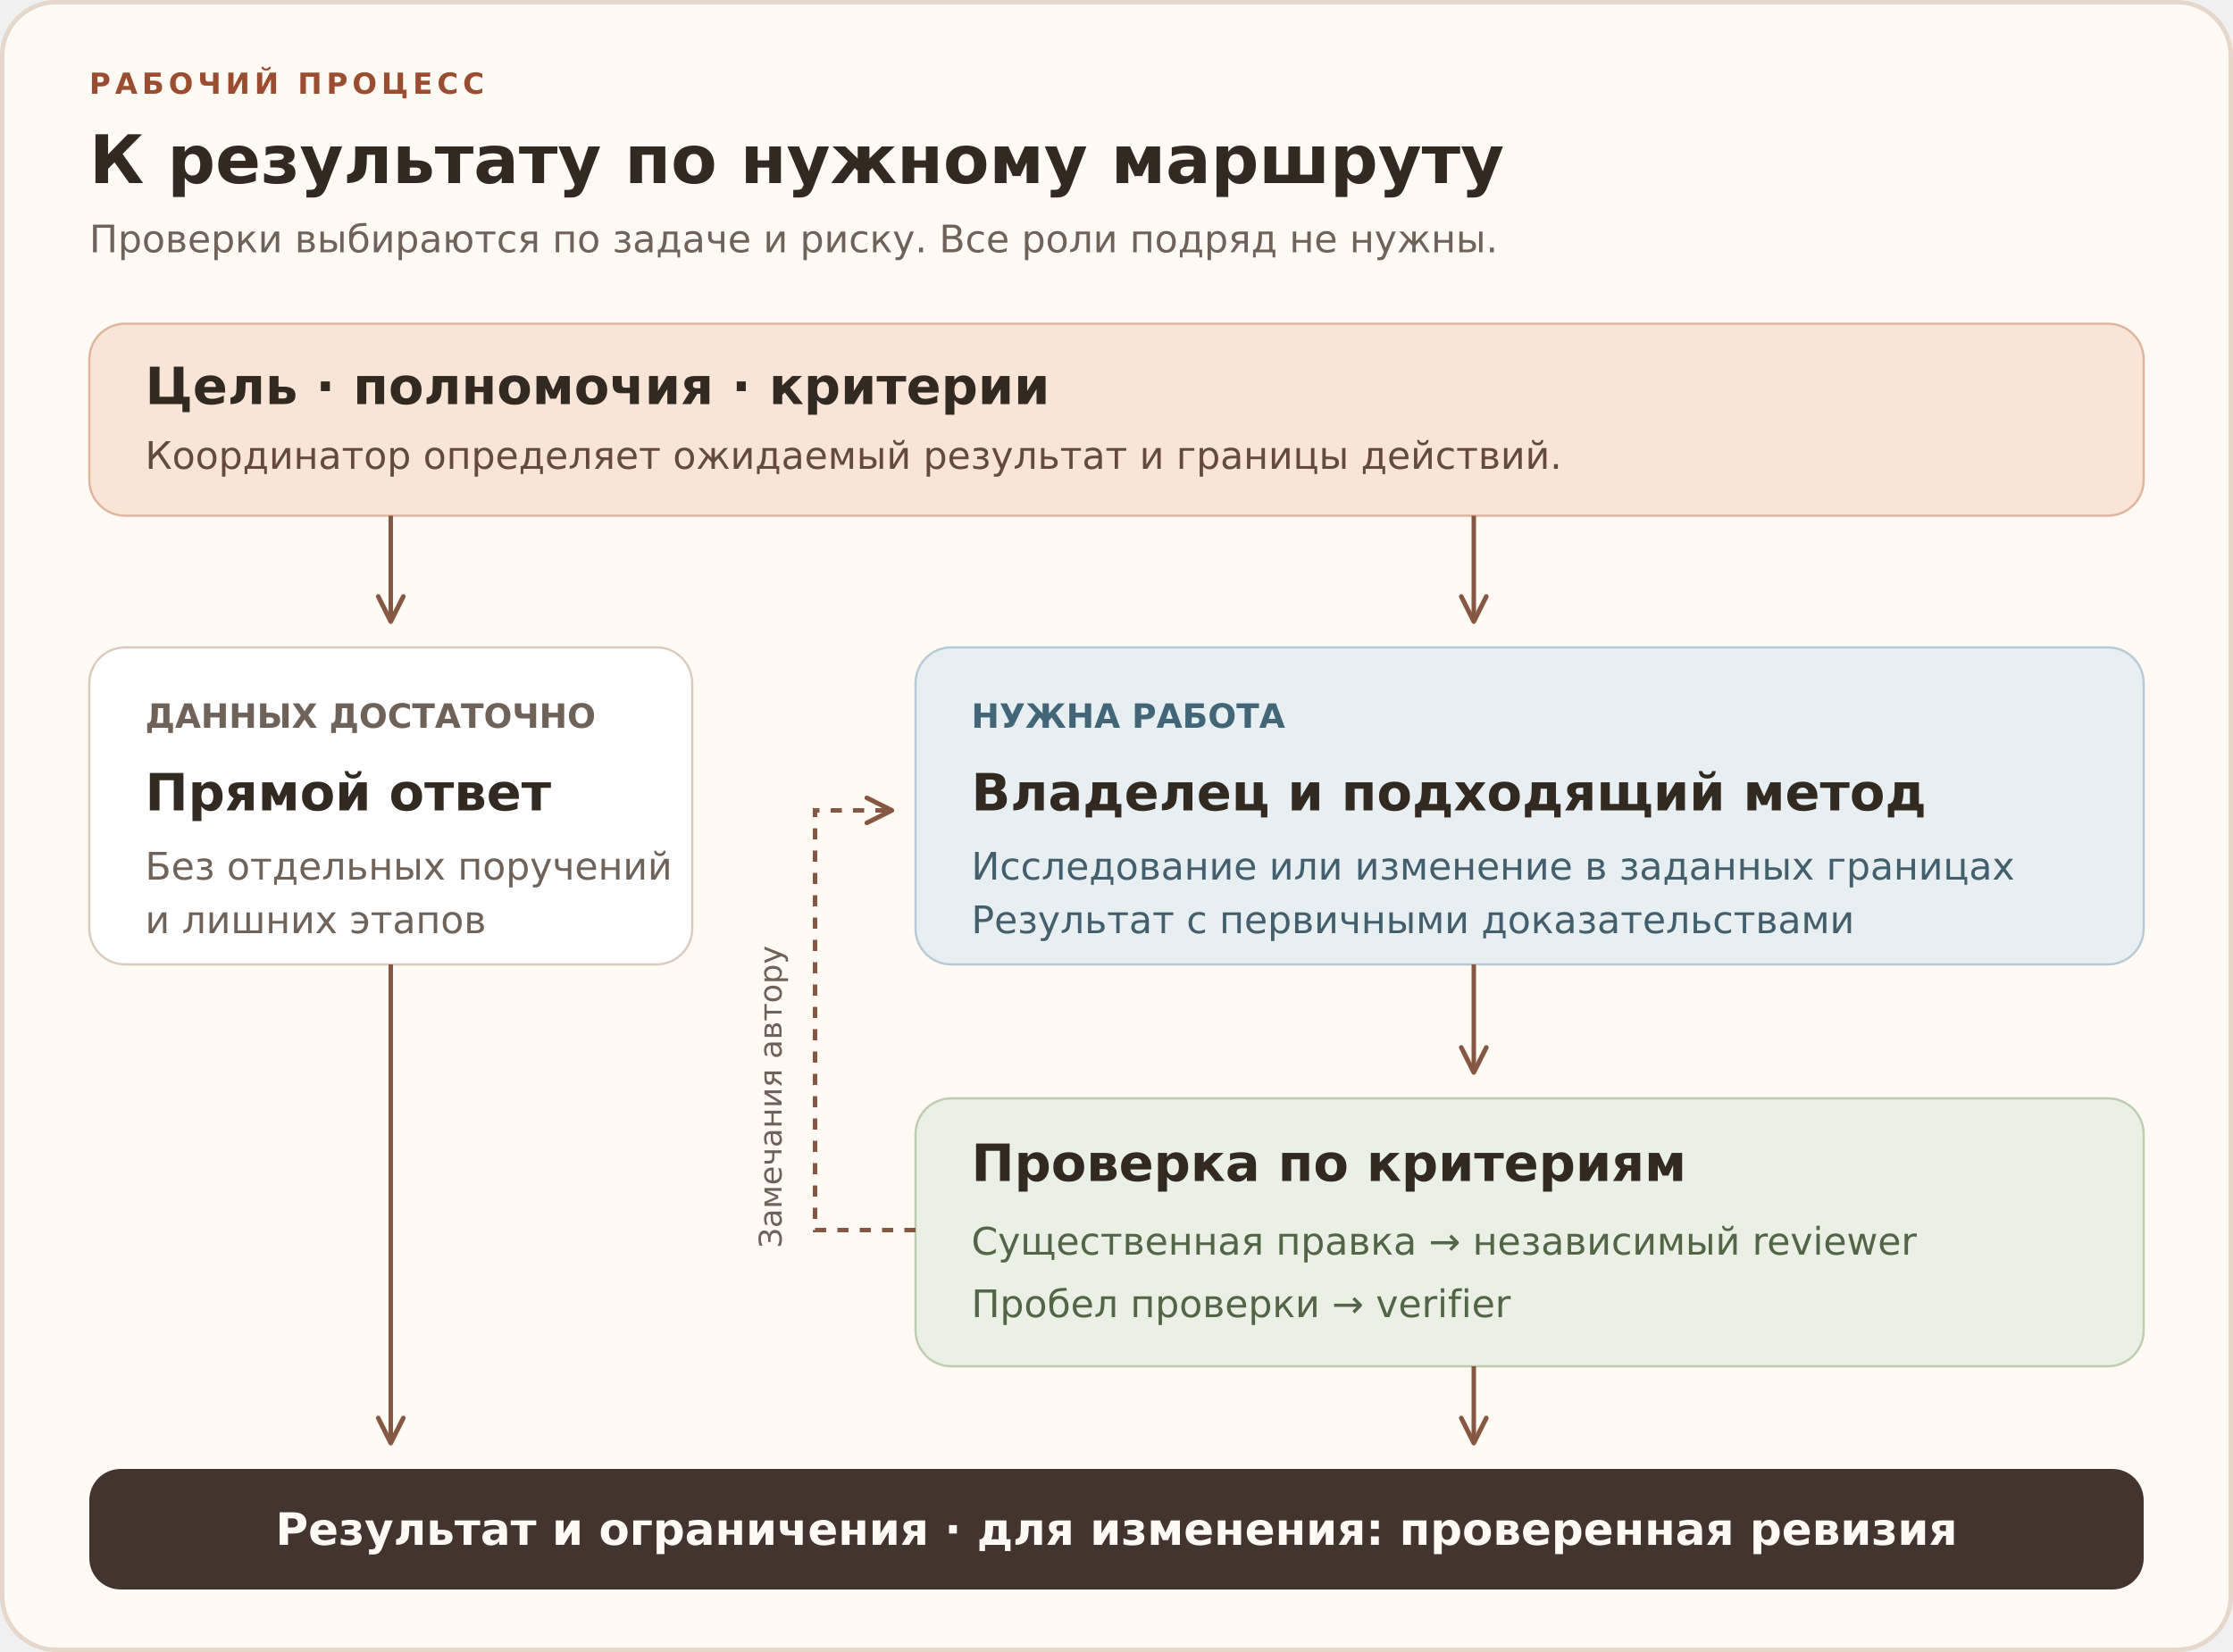
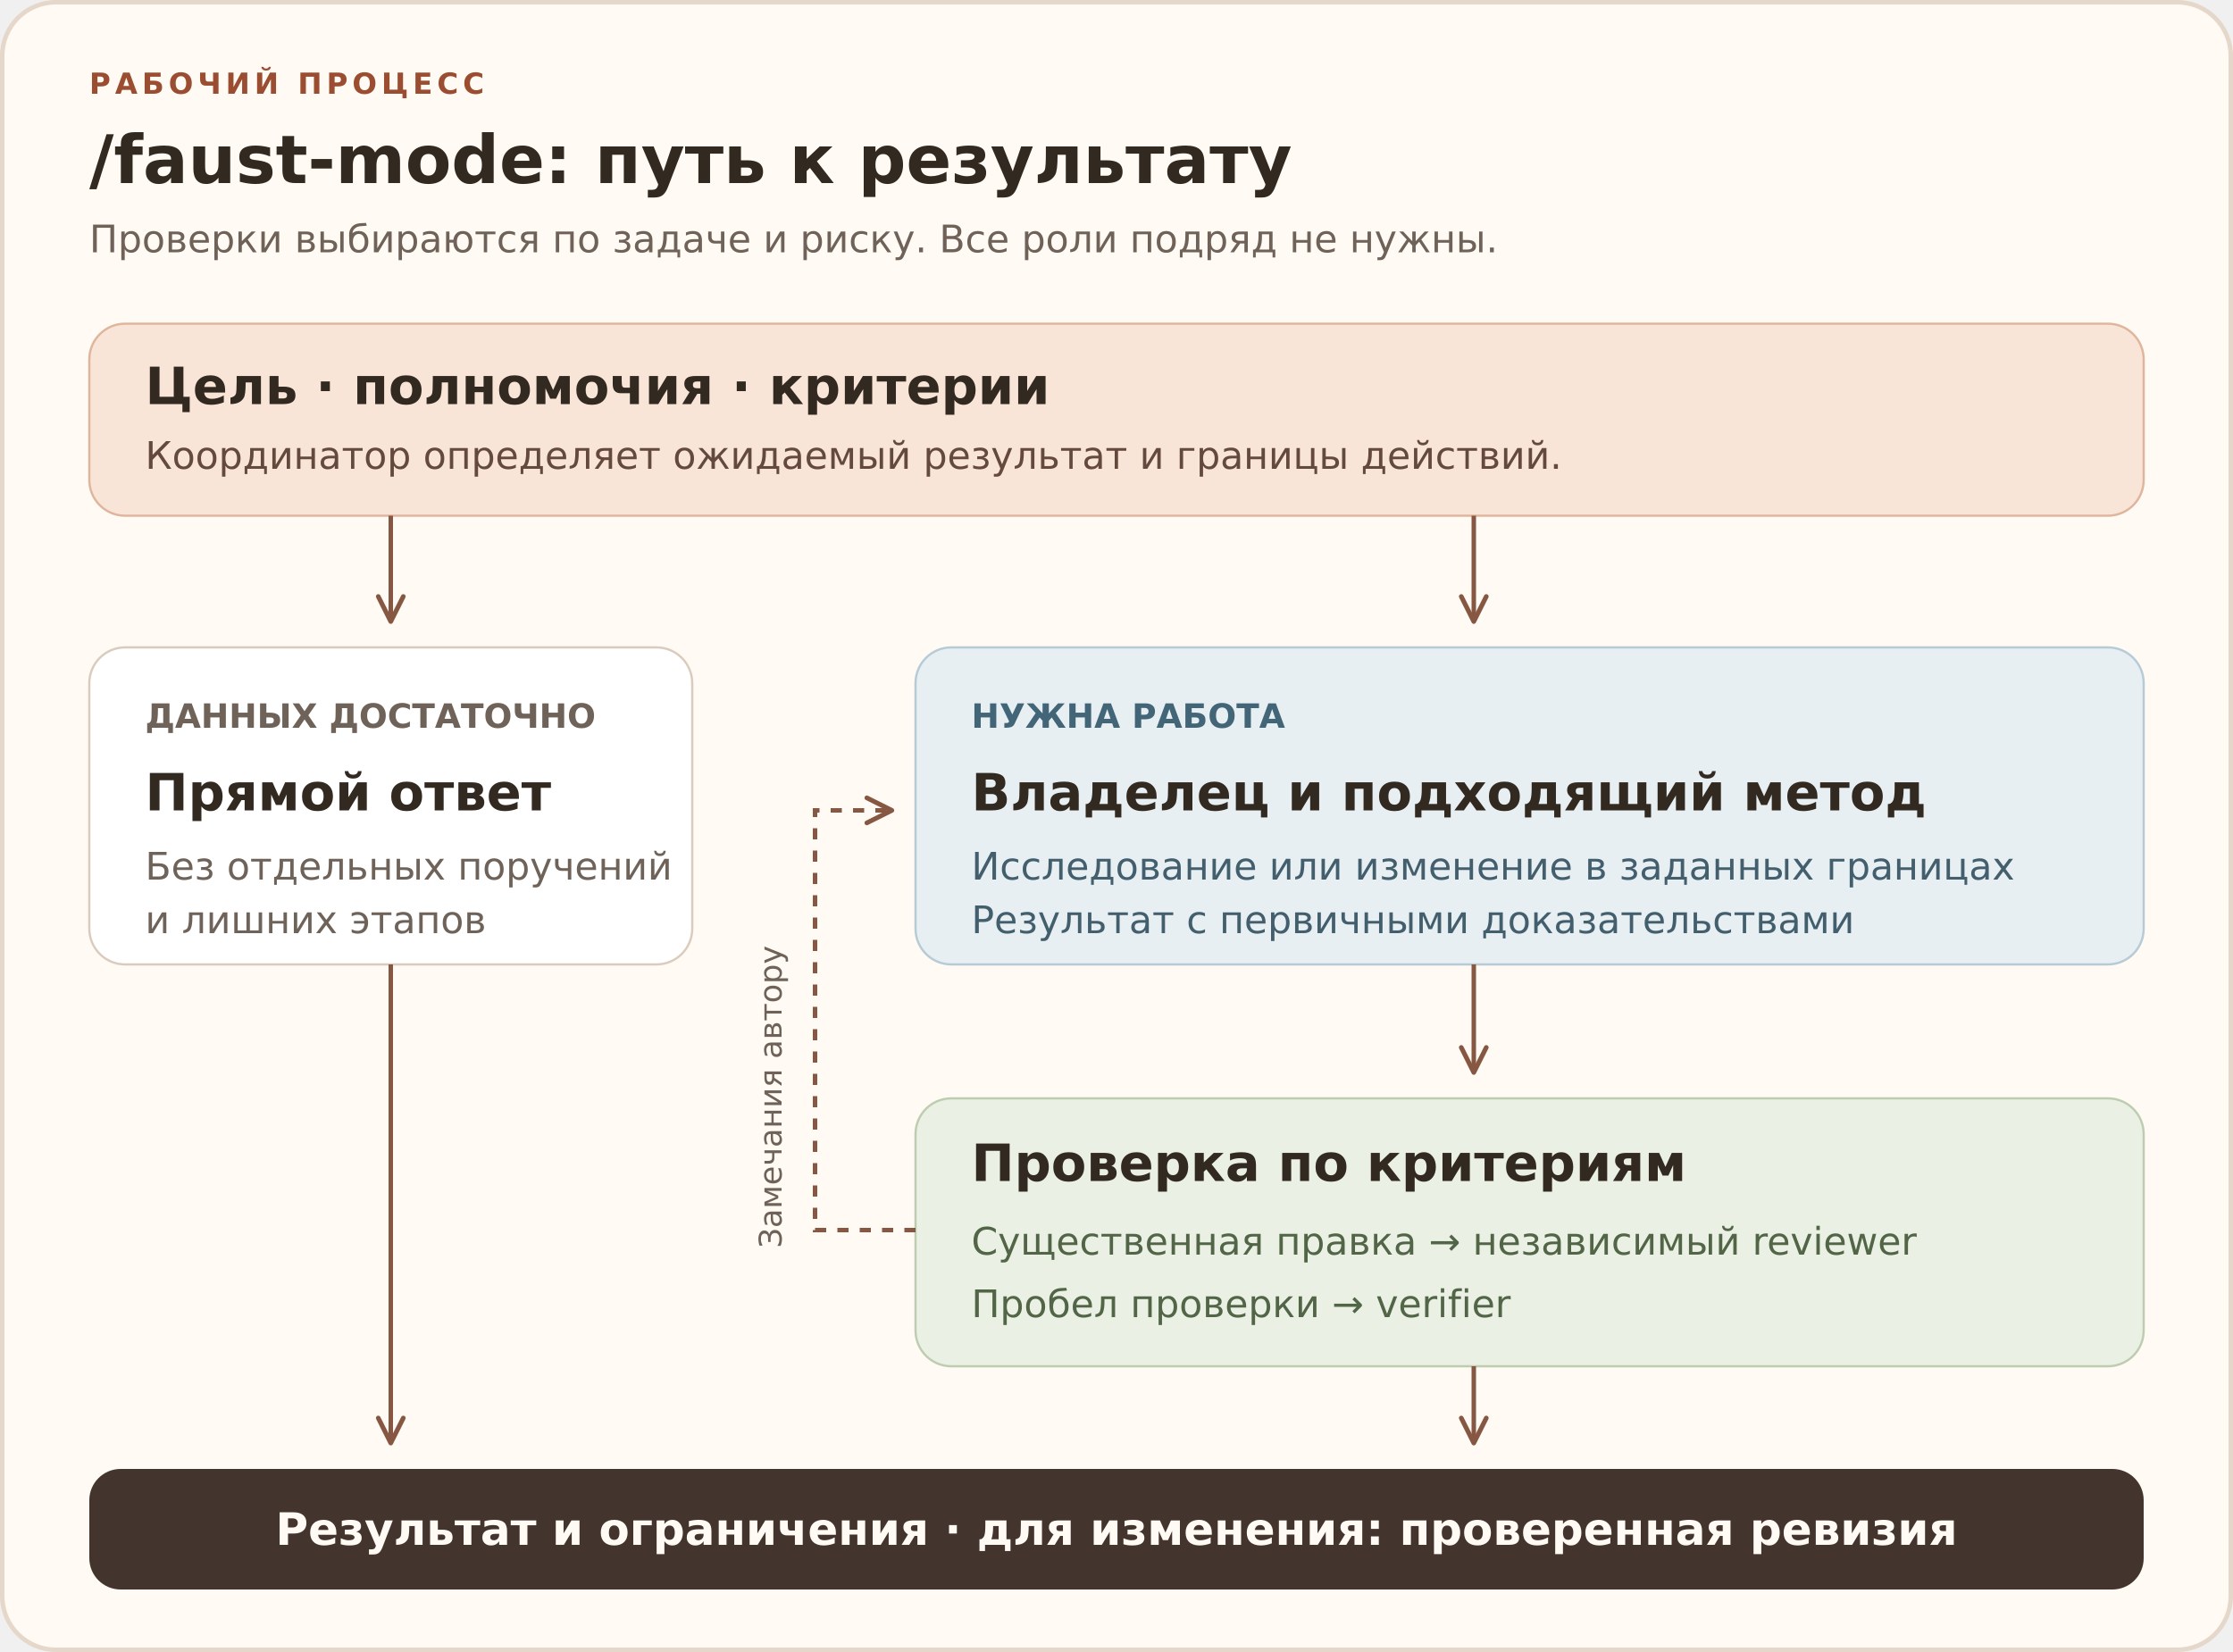
<svg xmlns="http://www.w3.org/2000/svg" width="1000" height="740" viewBox="0 0 1000 740" role="img" aria-labelledby="title desc">
  <defs>
    <marker id="arrow" viewBox="0 0 10 10" refX="8" refY="5" markerWidth="7" markerHeight="7" orient="auto-start-reverse">
      <path d="M 1 1 L 9 5 L 1 9" fill="none" stroke="#865843" stroke-width="1.5" stroke-linecap="round" stroke-linejoin="round" />
    </marker>
  </defs>
  <rect x="1" y="1" width="998" height="738" rx="24" fill="#fffaf3" stroke="#e5d7c9" stroke-width="2" />
  <g font-family="DejaVu Sans, sans-serif">
    <text x="40" y="42" fill="#9b4d31" font-size="13" font-weight="700" letter-spacing="2">РАБОЧИЙ ПРОЦЕСС</text>
-     <text x="40" y="82" fill="#322921" font-size="30" font-weight="700">К результату по нужному маршруту</text>
+     <text x="40" y="82" fill="#322921" font-size="30" font-weight="700">/faust-mode: путь к результату</text>
    <text x="40" y="113" fill="#6e6259" font-size="17">Проверки выбираются по задаче и риску. Все роли подряд не нужны.</text>
    <rect x="40" y="145" width="920" height="86" rx="16" fill="#f9e5d8" stroke="#dfb59d" />
    <text x="65" y="181" fill="#322921" font-size="23" font-weight="700">Цель · полномочия · критерии</text>
    <text x="65" y="210" fill="#644a3d" font-size="17">Координатор определяет ожидаемый результат и границы действий.</text>
    <path d="M 175 231 V 277" fill="none" stroke="#865843" stroke-width="2" marker-end="url(#arrow)" />
    <path d="M 660 231 V 277" fill="none" stroke="#865843" stroke-width="2" marker-end="url(#arrow)" />
    <rect x="40" y="290" width="270" height="142" rx="16" fill="#ffffff" stroke="#d9ccbf" />
    <text x="65" y="326" fill="#6e6259" font-size="15" font-weight="700">ДАННЫХ ДОСТАТОЧНО</text>
    <text x="65" y="363" fill="#322921" font-size="23" font-weight="700">Прямой ответ</text>
    <text x="65" y="394" fill="#6e6259" font-size="17">Без отдельных поручений</text>
    <text x="65" y="418" fill="#6e6259" font-size="17">и лишних этапов</text>
    <rect x="410" y="290" width="550" height="142" rx="16" fill="#e7eff3" stroke="#b6cbd5" />
    <text x="435" y="326" fill="#426578" font-size="15" font-weight="700">НУЖНА РАБОТА</text>
    <text x="435" y="363" fill="#322921" font-size="23" font-weight="700">Владелец и подходящий метод</text>
    <text x="435" y="394" fill="#435e6c" font-size="17">Исследование или изменение в заданных границах</text>
    <text x="435" y="418" fill="#435e6c" font-size="17">Результат с первичными доказательствами</text>
    <path d="M 660 432 V 479" fill="none" stroke="#865843" stroke-width="2" marker-end="url(#arrow)" />
    <rect x="410" y="492" width="550" height="120" rx="16" fill="#eaf0e4" stroke="#becdb2" />
    <text x="435" y="529" fill="#322921" font-size="23" font-weight="700">Проверка по критериям</text>
    <text x="435" y="562" fill="#526547" font-size="17">Существенная правка → независимый reviewer</text>
    <text x="435" y="590" fill="#526547" font-size="17">Пробел проверки → verifier</text>
    <path d="M 410 551 H 365 V 363 H 398" fill="none" stroke="#865843" stroke-width="2" stroke-dasharray="5 5" marker-end="url(#arrow)" />
    <text x="350" y="559" transform="rotate(-90 350 559)" fill="#6e6259" font-size="14">Замечания автору</text>
    <path d="M 175 432 V 645" fill="none" stroke="#865843" stroke-width="2" marker-end="url(#arrow)" />
    <path d="M 660 612 V 645" fill="none" stroke="#865843" stroke-width="2" marker-end="url(#arrow)" />
    <rect x="40" y="658" width="920" height="54" rx="14" fill="#43342d" />
    <text x="500" y="692" fill="#fffaf3" font-size="20" font-weight="700" text-anchor="middle">Результат и ограничения · для изменения: проверенная ревизия</text>
  </g>
</svg>
